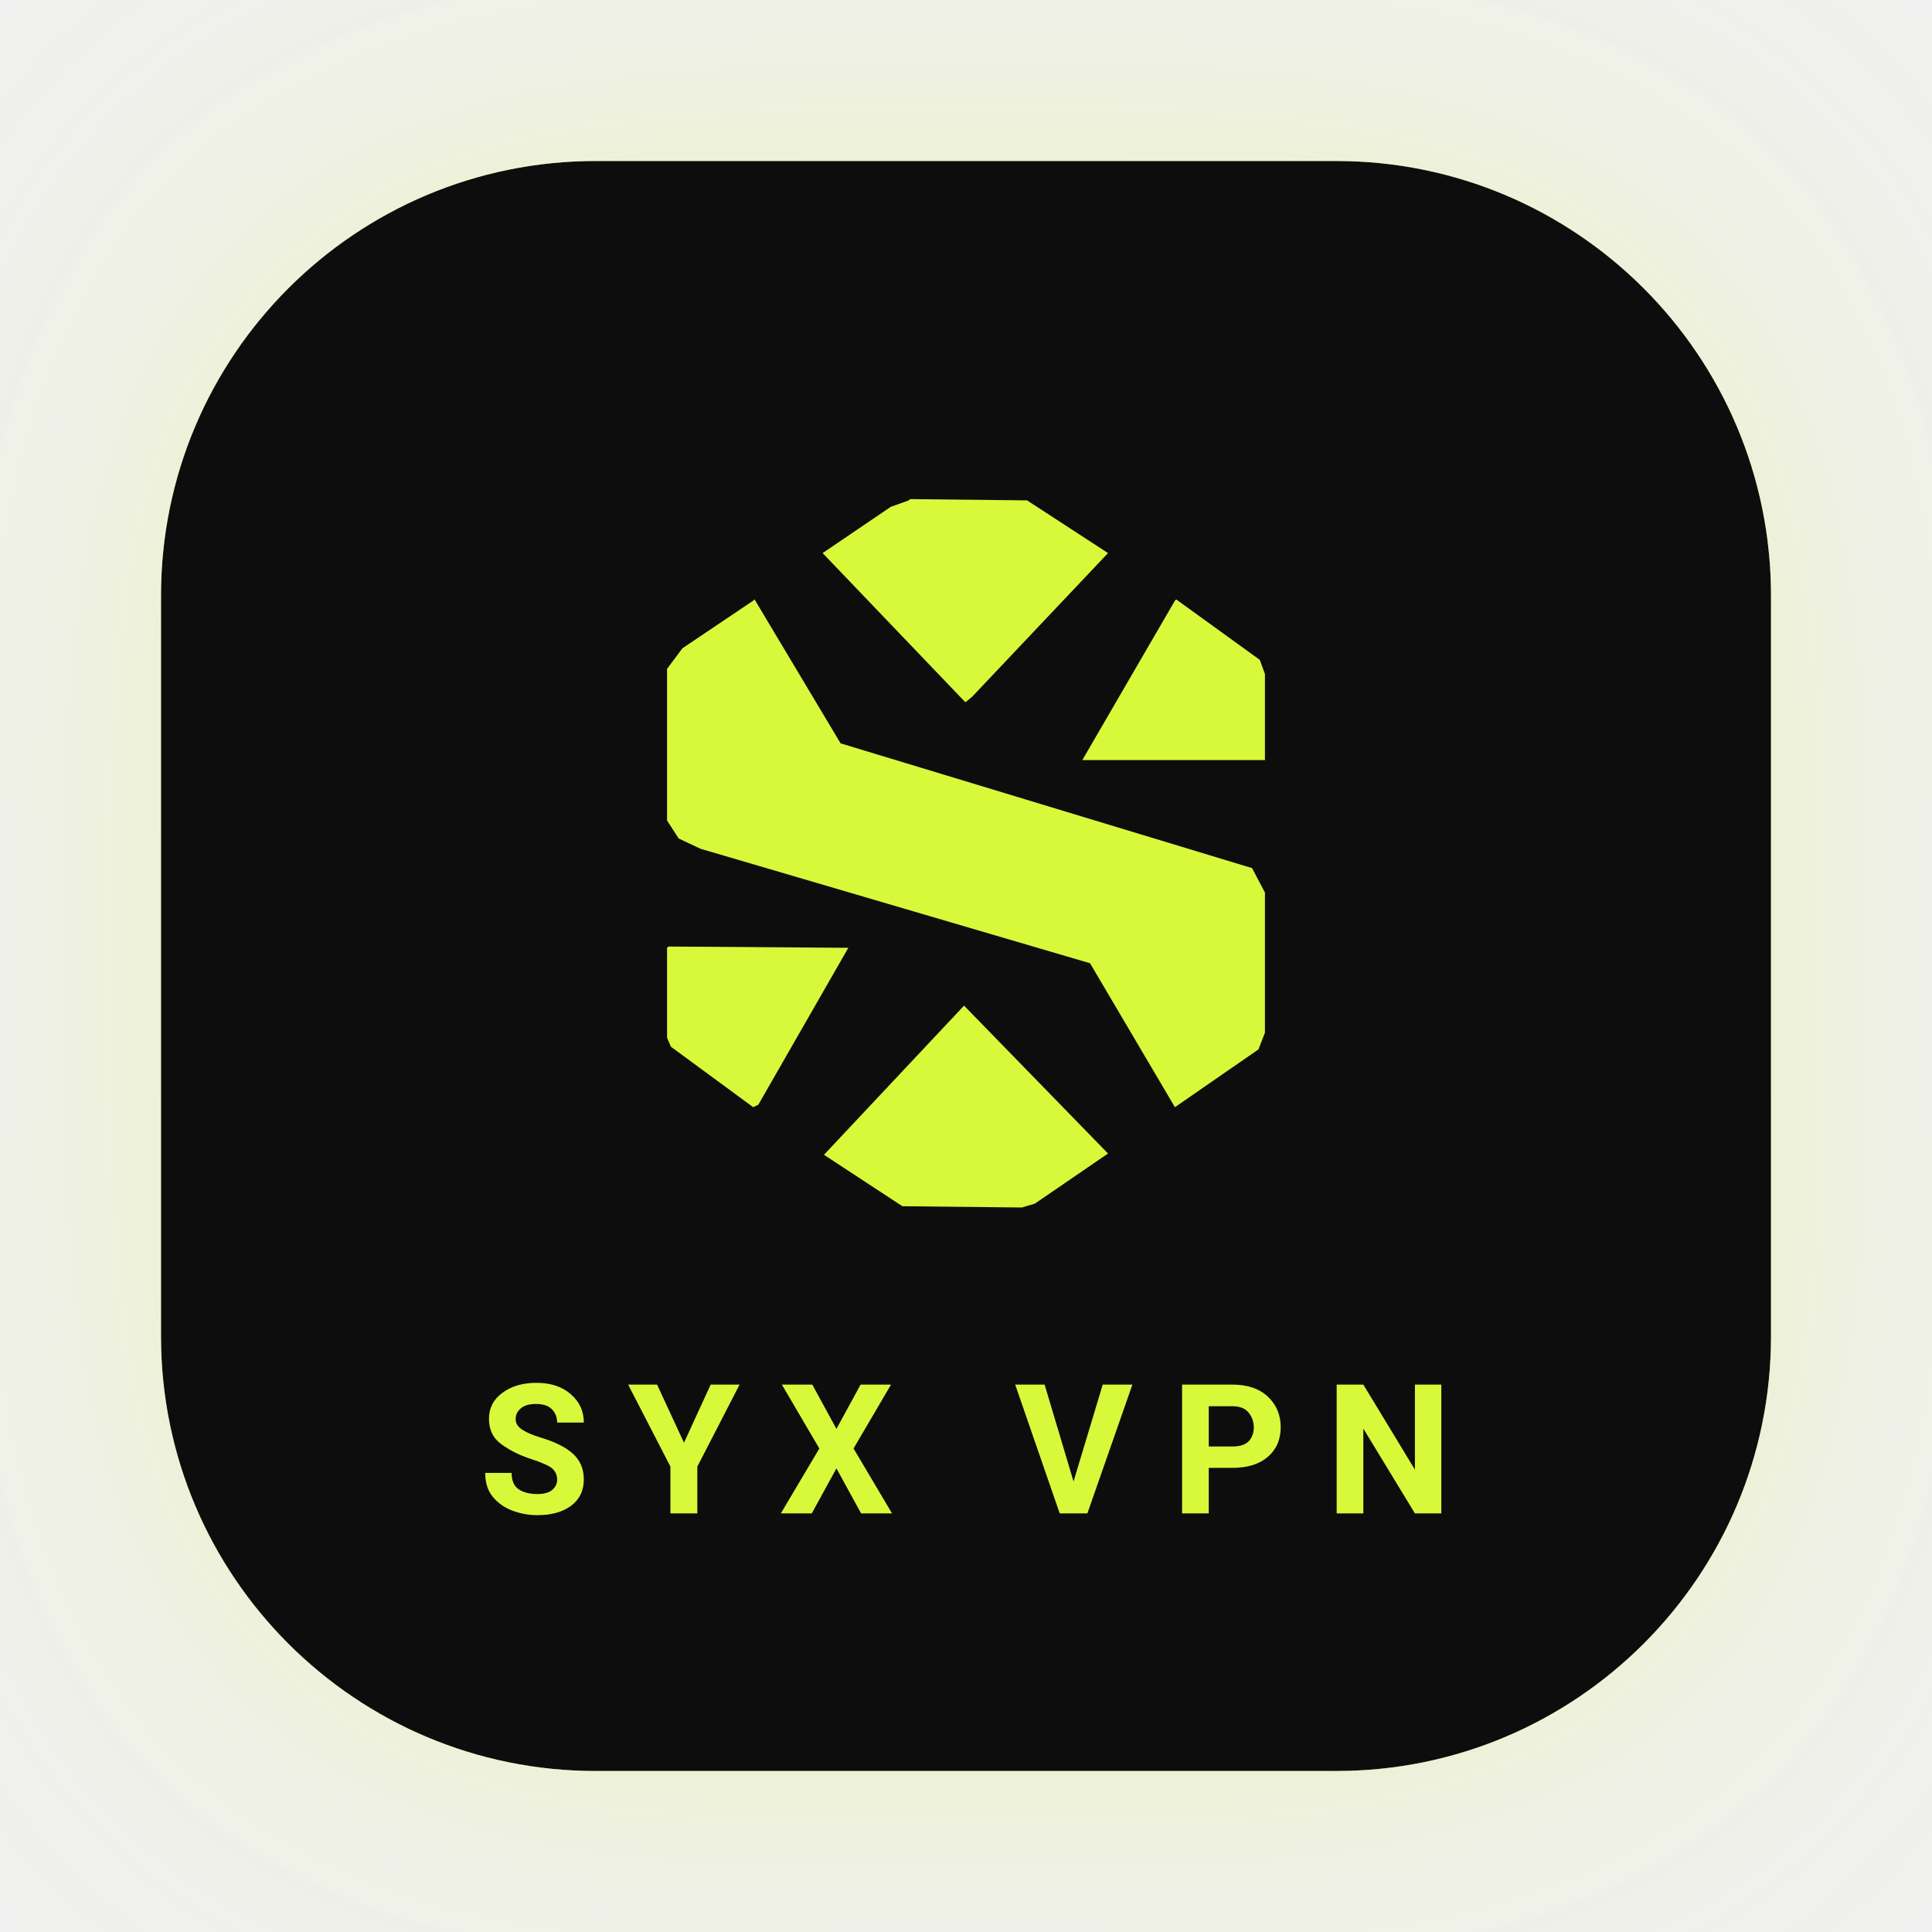
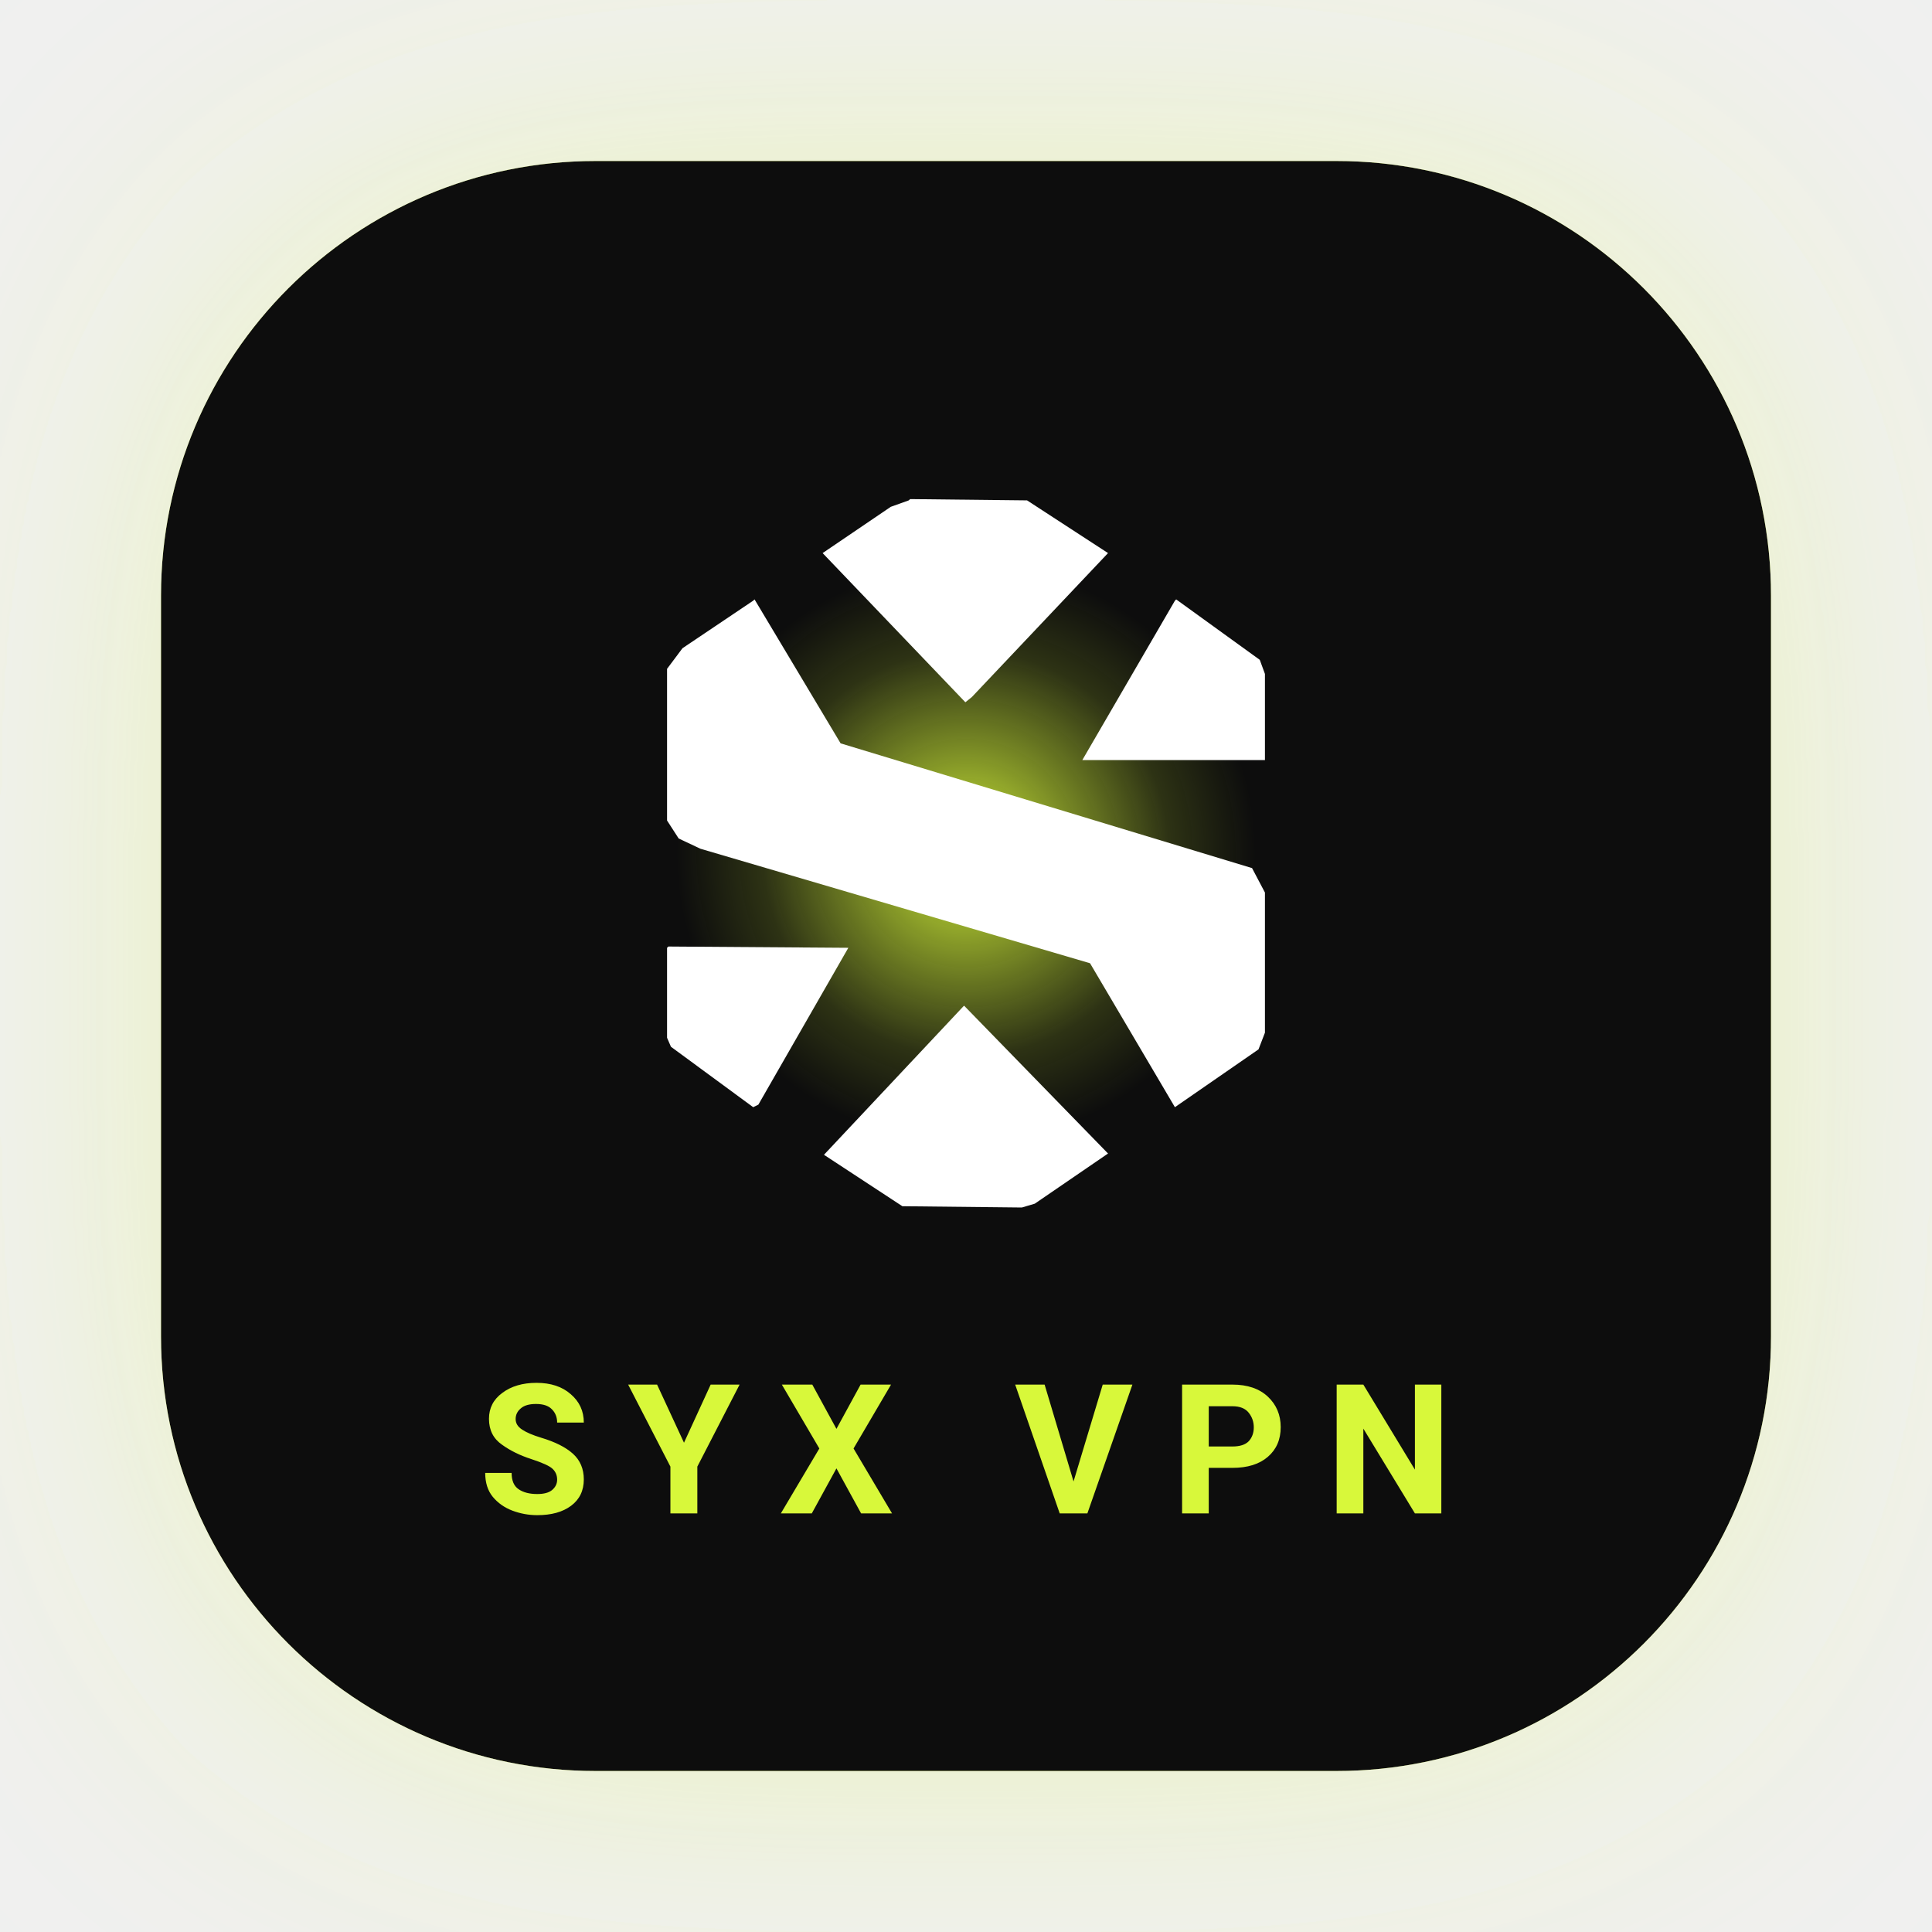
<svg xmlns="http://www.w3.org/2000/svg" viewBox="0 0 120 120" role="img" aria-label="SyxVPN">
  <defs>
+     <radialGradient id="syx-light" gradientUnits="userSpaceOnUse" cx="60" cy="53" r="18">
+       <stop offset="0" stop-color="#d8f83a" stop-opacity=".95" />
+       <stop offset=".35" stop-color="#d8f83a" stop-opacity=".55" />
+       <stop offset=".7" stop-color="#d8f83a" stop-opacity=".16" />
+       <stop offset="1" stop-color="#d8f83a" stop-opacity="0" />
+     </radialGradient>
    <filter id="syx-glow" x="-40%" y="-40%" width="180%" height="180%">
      <feDropShadow dx="0" dy="0" stdDeviation="5.5" flood-color="#d8f83a" flood-opacity=".55" />
      <feDropShadow dx="0" dy="0" stdDeviation="12" flood-color="#d8f83a" flood-opacity=".28" />
    </filter>
  </defs>
  <rect x="10" y="10" width="100" height="100" rx="27" fill="#0d0d0d" filter="url(#syx-glow)" />
-   <g fill="#d8f83a" transform="translate(38 31) scale(0.44)">
+   <circle cx="60" cy="53" r="18" fill="url(#syx-light)" />
+   <g fill="#ffffff" transform="translate(38 31) scale(0.44)">
    <path d="M20.15,14.16 32.30,34.48 90.38,52.09 92.20,55.54 92.20,75.32 91.29,77.68 79.49,85.84 67.51,65.52 12.52,49.36 9.44,47.91 7.80,45.37 7.80,23.96 9.98,21.05 19.96,14.34Z" />
    <path d="M42.11,0.00 58.62,0.18 70.05,7.62 50.82,27.95 49.91,28.68 29.76,7.62 39.38,1.09 41.92,0.18Z" />
    <path d="M49.73,71.51 70.05,92.38 59.71,99.46 57.89,100.00 41.02,99.82 29.95,92.56 49.55,71.69Z" />
    <path d="M79.67,14.16 91.47,22.69 92.20,24.68 92.20,36.84 66.42,36.84 79.49,14.34Z" />
    <path d="M7.99,63.16 33.39,63.34 20.69,85.48 19.96,85.84 8.35,77.31 7.80,76.04 7.80,63.34Z" />
  </g>
  <text x="60" y="94" text-anchor="middle" fill="#d8f83a" font-family="system-ui, -apple-system, 'Segoe UI', Roboto, Helvetica, Arial, sans-serif" font-size="11.25" font-weight="700" letter-spacing="2.34">SYX VPN</text>
</svg>
